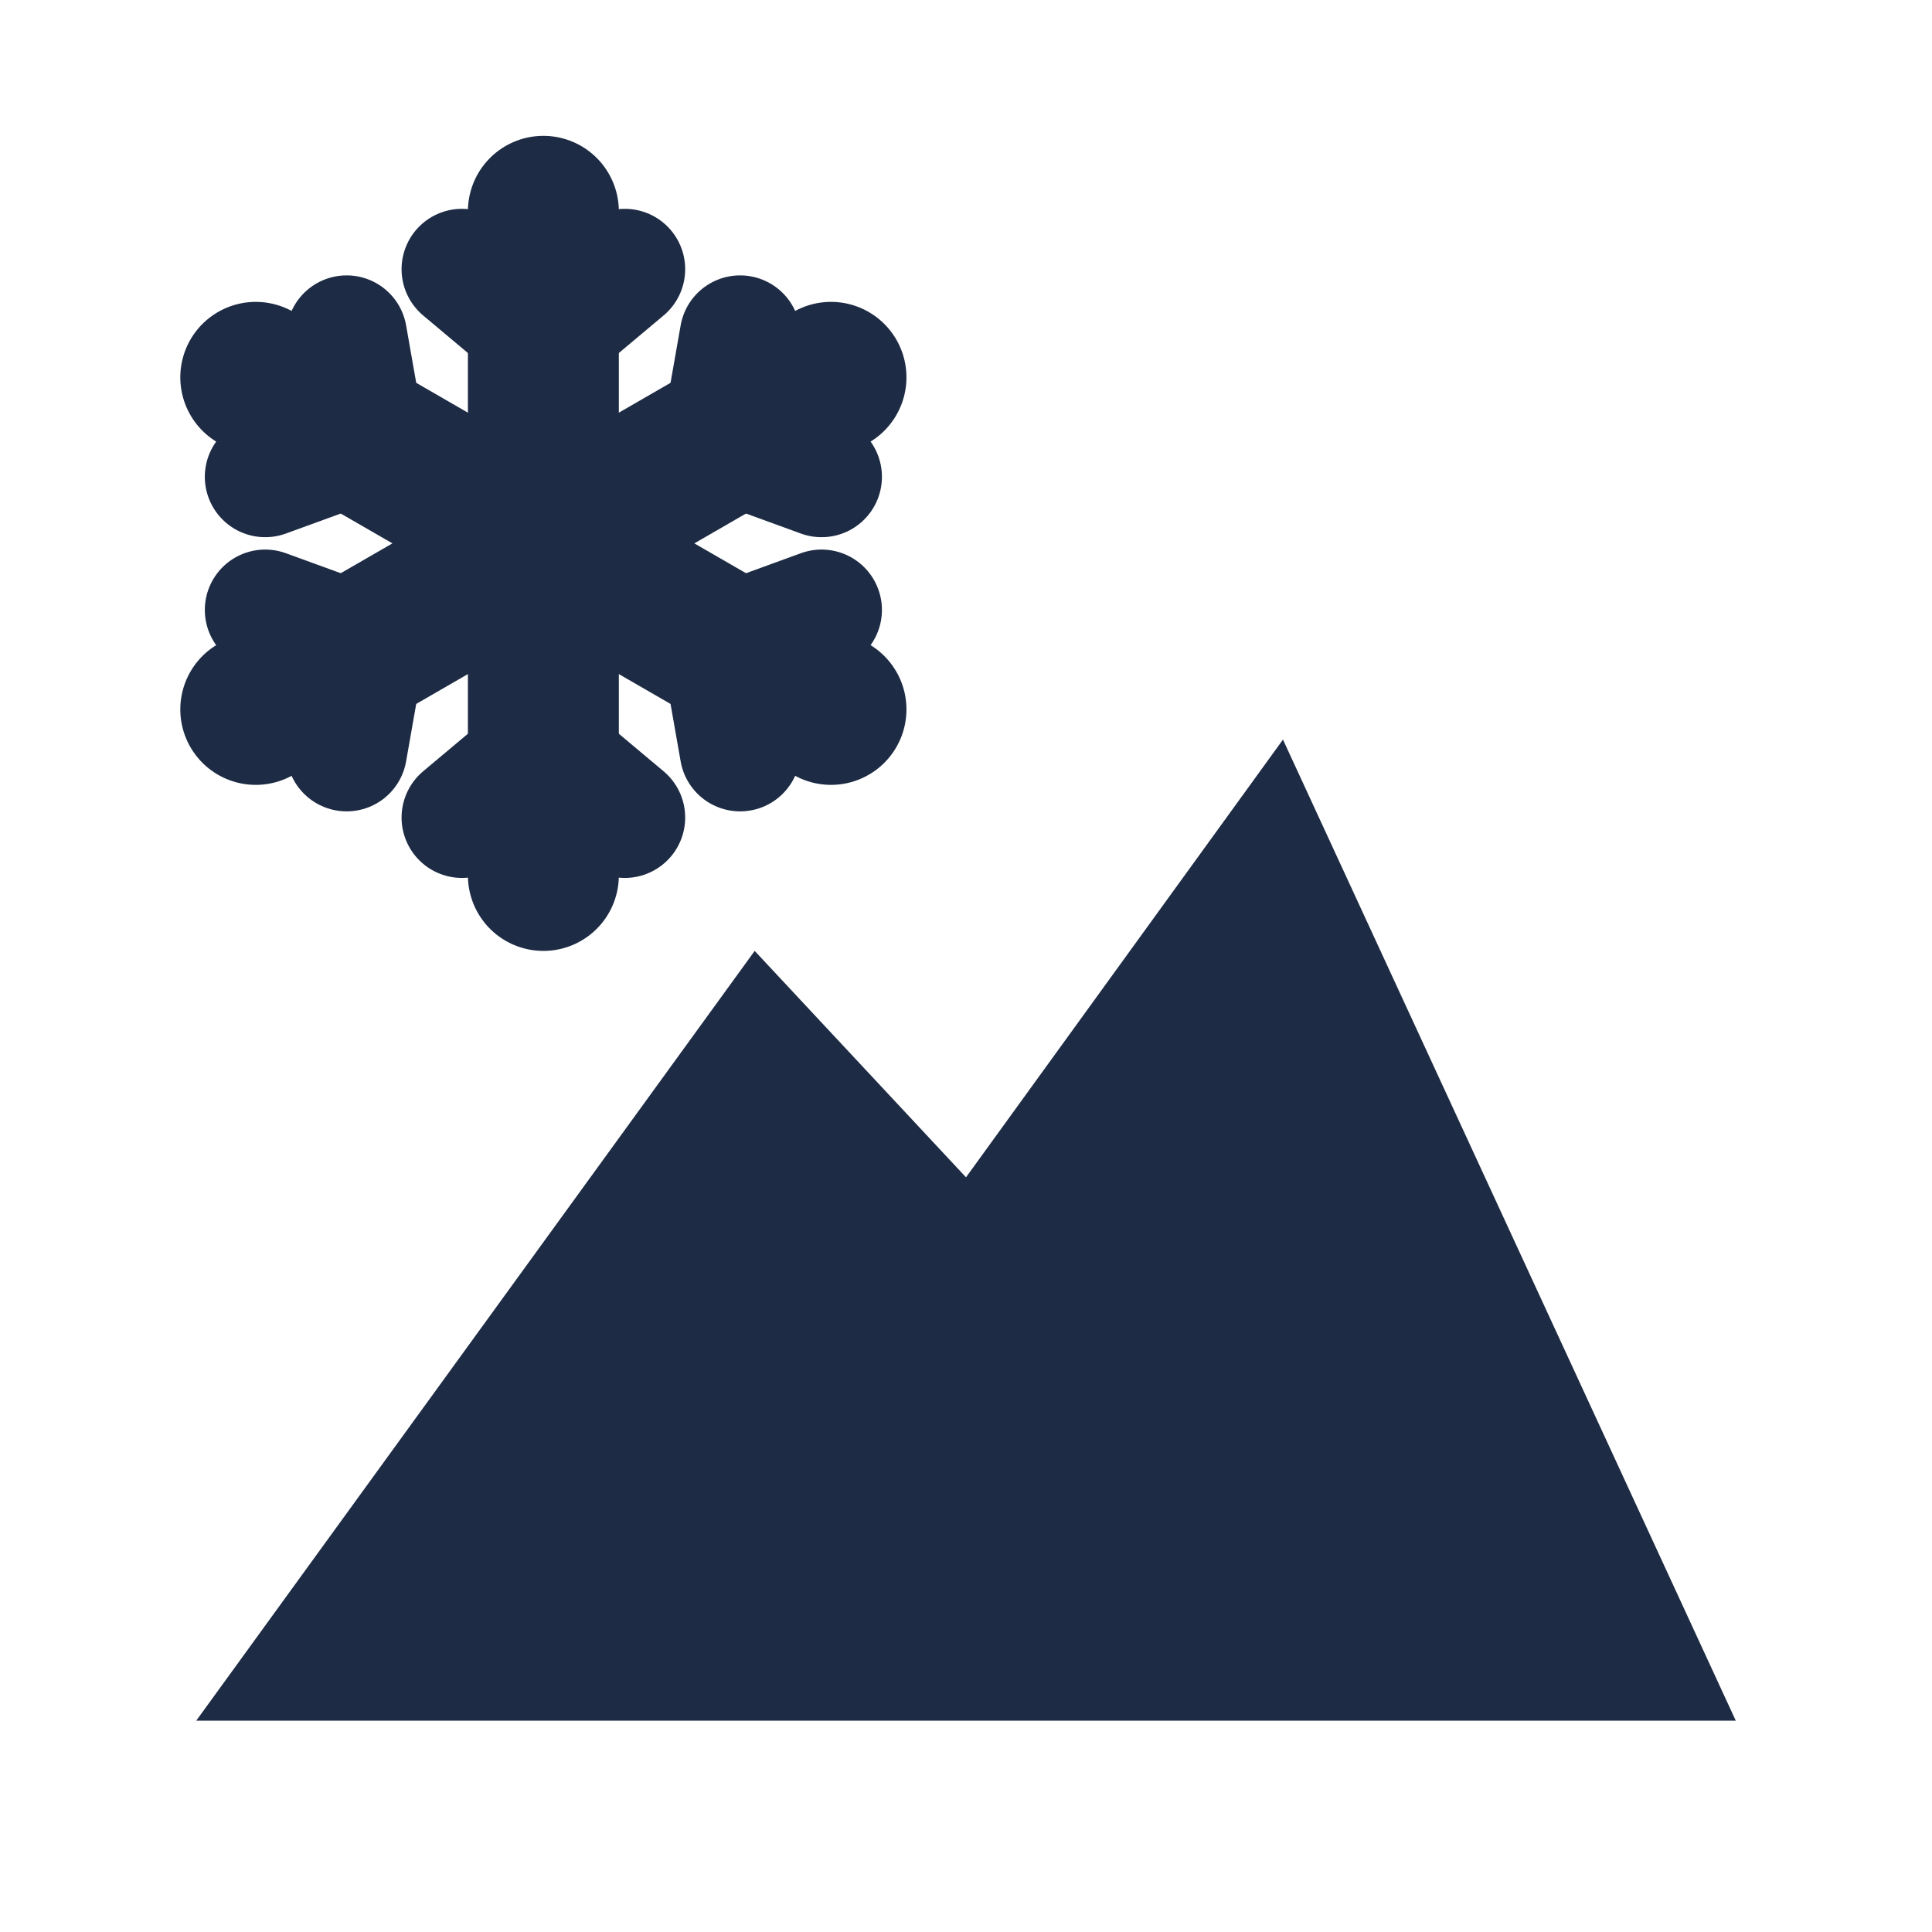
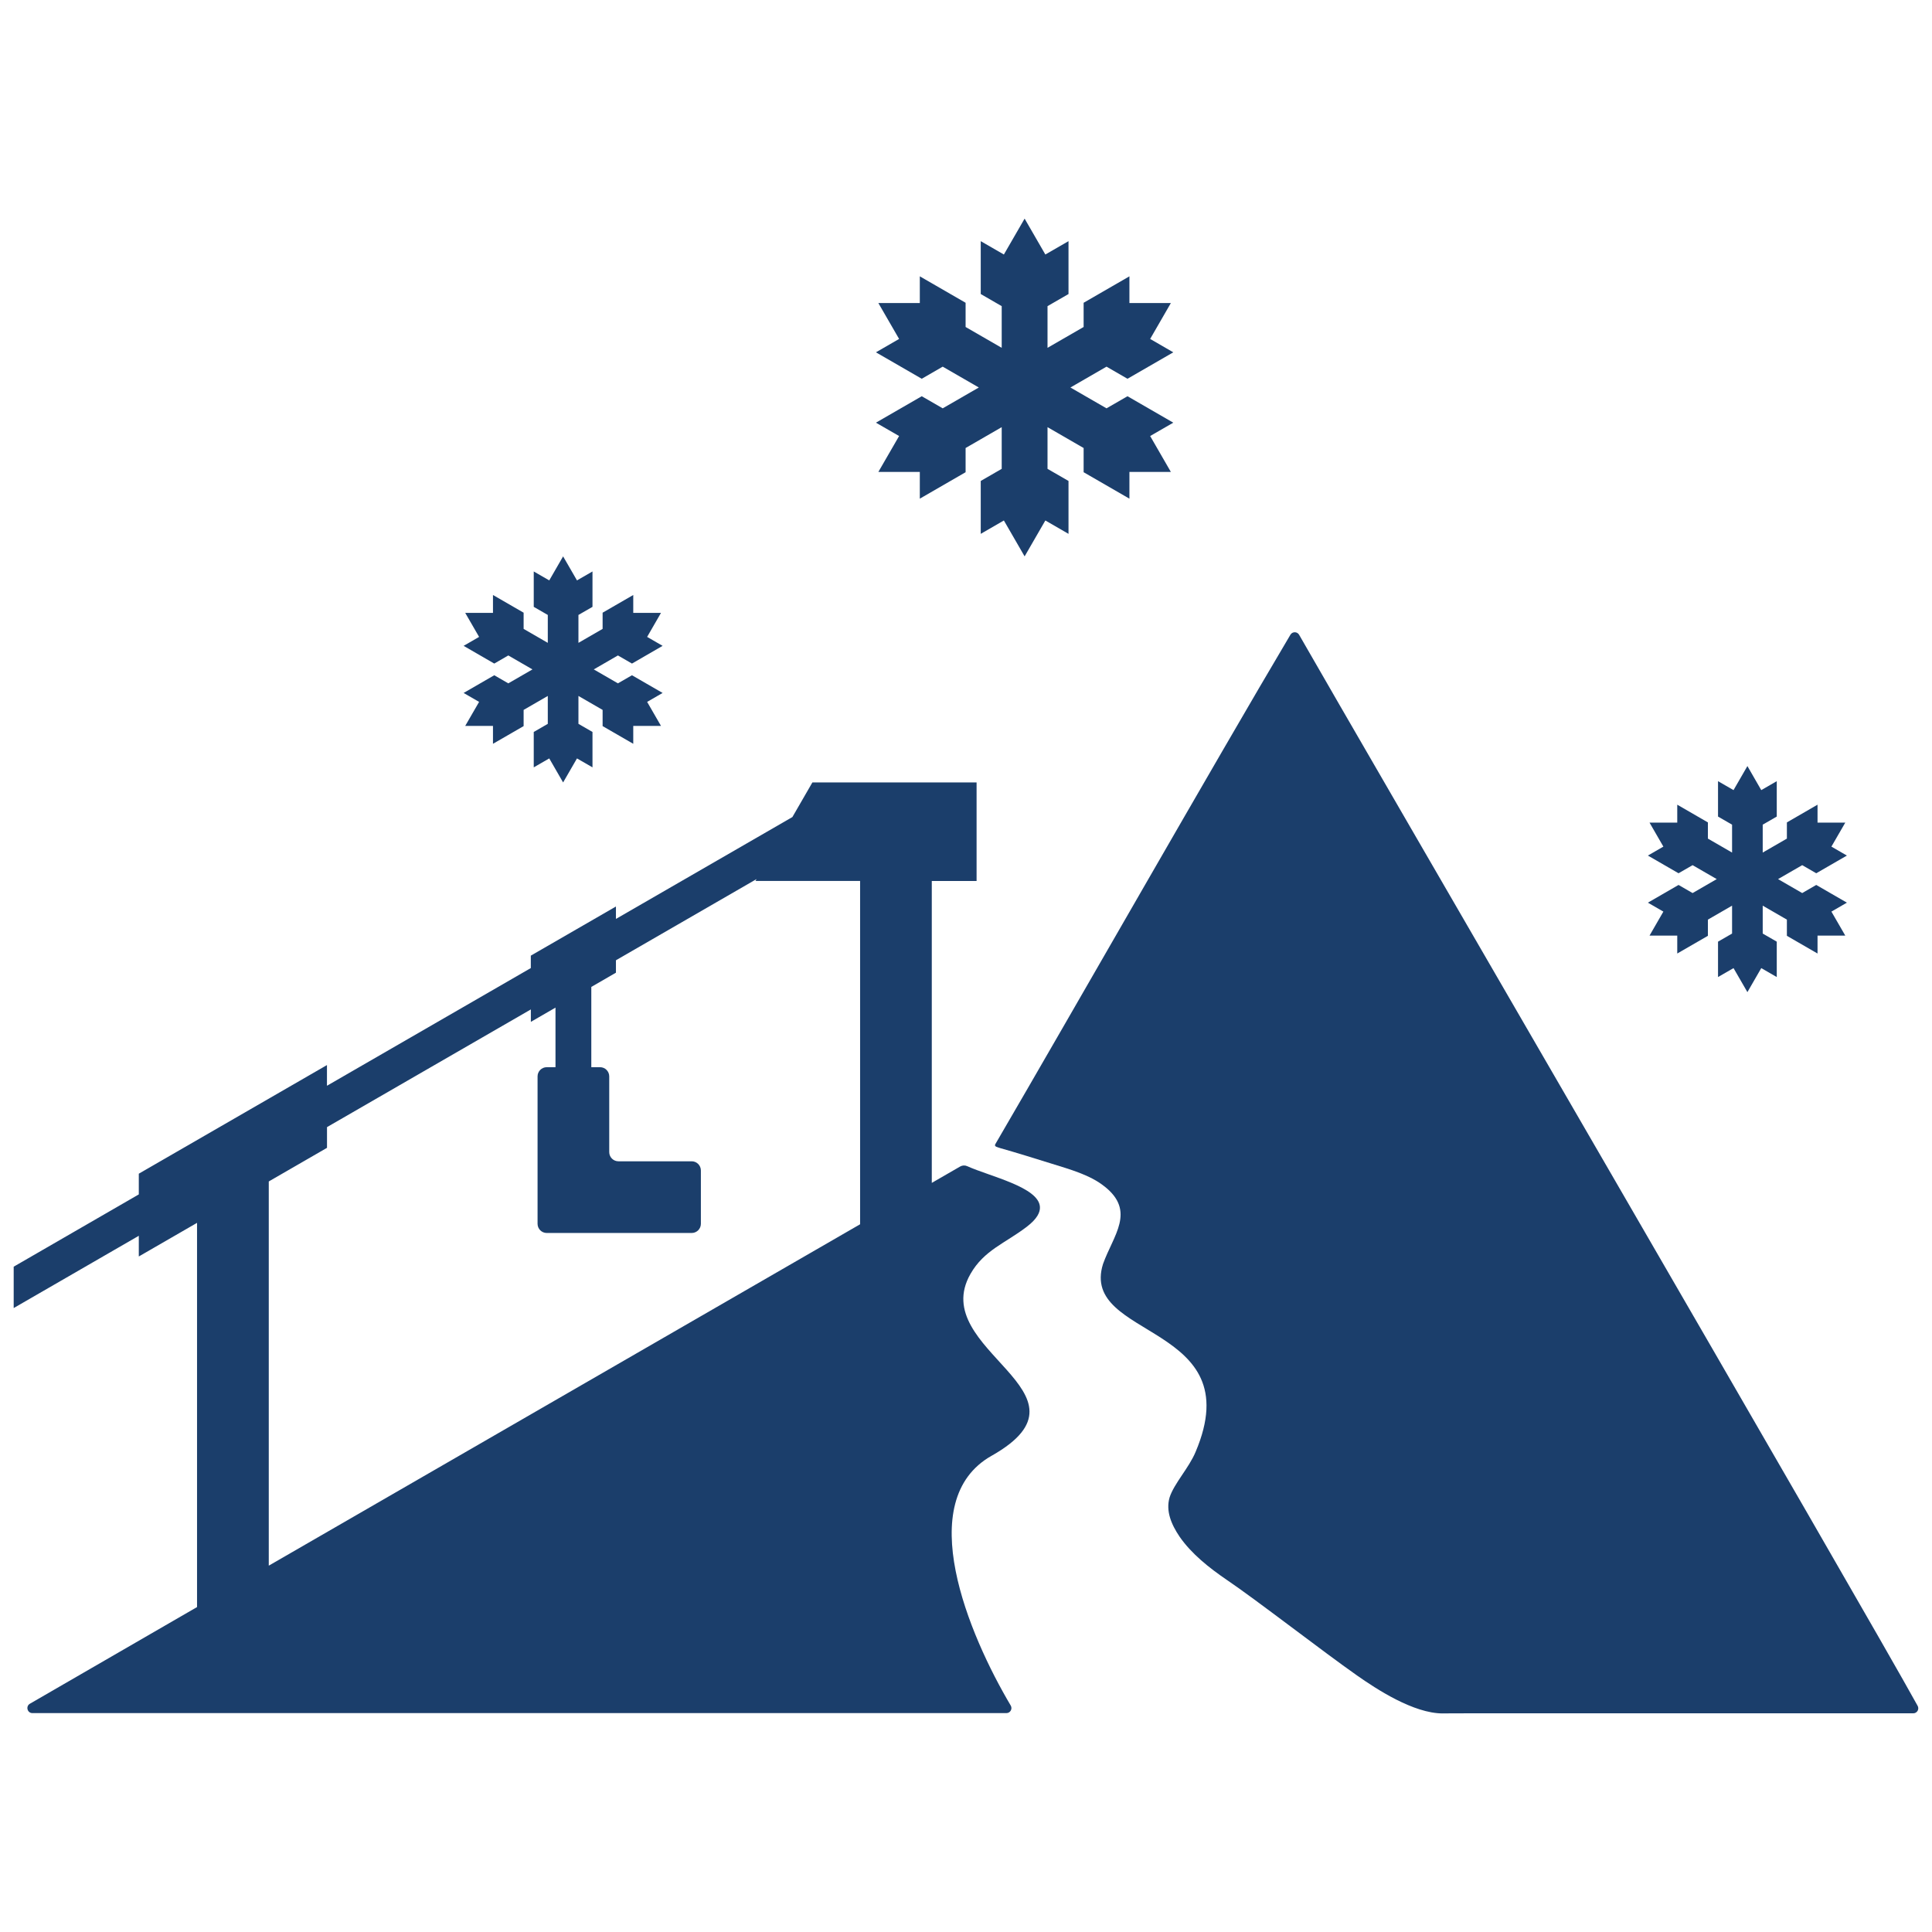
- <svg xmlns="http://www.w3.org/2000/svg" width="256" height="256" viewBox="0 0 256 256">
-   <path d="M26 228 L100 126 L128 156 L170 98 L230 228 Z" fill="#1d2b44" />
-   <path d="M72 72 L72 28" fill="none" stroke="#1d2b44" stroke-width="20" stroke-linecap="round" stroke-linejoin="round" />
-   <path d="M72 44.72 L82.79 35.67" fill="none" stroke="#1d2b44" stroke-width="16" stroke-linecap="round" stroke-linejoin="round" />
-   <path d="M72 44.72 L61.21 35.67" fill="none" stroke="#1d2b44" stroke-width="16" stroke-linecap="round" stroke-linejoin="round" />
-   <path d="M72 72 L33.89 50" fill="none" stroke="#1d2b44" stroke-width="20" stroke-linecap="round" stroke-linejoin="round" />
-   <path d="M48.37 58.36 L45.93 44.49" fill="none" stroke="#1d2b44" stroke-width="16" stroke-linecap="round" stroke-linejoin="round" />
-   <path d="M48.37 58.36 L35.14 63.18" fill="none" stroke="#1d2b44" stroke-width="16" stroke-linecap="round" stroke-linejoin="round" />
-   <path d="M72 72 L33.89 94" fill="none" stroke="#1d2b44" stroke-width="20" stroke-linecap="round" stroke-linejoin="round" />
-   <path d="M48.37 85.64 L35.14 80.82" fill="none" stroke="#1d2b44" stroke-width="16" stroke-linecap="round" stroke-linejoin="round" />
-   <path d="M48.37 85.64 L45.93 99.51" fill="none" stroke="#1d2b44" stroke-width="16" stroke-linecap="round" stroke-linejoin="round" />
-   <path d="M72 72 L72 116" fill="none" stroke="#1d2b44" stroke-width="20" stroke-linecap="round" stroke-linejoin="round" />
-   <path d="M72 99.28 L61.21 108.33" fill="none" stroke="#1d2b44" stroke-width="16" stroke-linecap="round" stroke-linejoin="round" />
-   <path d="M72 99.28 L82.79 108.33" fill="none" stroke="#1d2b44" stroke-width="16" stroke-linecap="round" stroke-linejoin="round" />
-   <path d="M72 72 L110.11 94" fill="none" stroke="#1d2b44" stroke-width="20" stroke-linecap="round" stroke-linejoin="round" />
-   <path d="M95.63 85.64 L98.07 99.51" fill="none" stroke="#1d2b44" stroke-width="16" stroke-linecap="round" stroke-linejoin="round" />
-   <path d="M95.63 85.64 L108.86 80.82" fill="none" stroke="#1d2b44" stroke-width="16" stroke-linecap="round" stroke-linejoin="round" />
-   <path d="M72 72 L110.11 50" fill="none" stroke="#1d2b44" stroke-width="20" stroke-linecap="round" stroke-linejoin="round" />
-   <path d="M95.63 58.36 L108.86 63.18" fill="none" stroke="#1d2b44" stroke-width="16" stroke-linecap="round" stroke-linejoin="round" />
-   <path d="M95.63 58.36 L98.07 44.49" fill="none" stroke="#1d2b44" stroke-width="16" stroke-linecap="round" stroke-linejoin="round" />
+ <svg xmlns="http://www.w3.org/2000/svg" viewBox="54 54 916 916">
+   <g>
+     <g>
+       <polygon fill="#1b3e6b" points="353.63 374.15 346.97 377.99 335.52 371.38 346.97 364.76 353.63 368.61 368.16 360.21 360.82 355.97 367.39 344.58 354.24 344.58 354.24 336.1 339.71 344.49 339.71 352.17 328.25 358.79 328.25 345.56 334.91 341.72 334.91 324.94 327.56 329.18 320.98 317.79 314.41 329.18 307.06 324.94 307.06 341.72 313.72 345.56 313.72 358.79 302.26 352.17 302.26 344.49 287.73 336.1 287.73 344.58 274.57 344.58 281.15 355.97 273.81 360.21 288.34 368.61 295 364.76 306.45 371.38 295 377.99 288.34 374.15 273.81 382.54 281.15 386.78 274.57 398.17 287.73 398.17 287.73 406.65 302.26 398.26 302.26 390.58 313.72 383.96 313.72 397.19 307.06 401.04 307.06 417.82 314.41 413.58 320.98 424.97 327.56 413.58 334.91 417.82 334.91 401.04 328.25 397.19 328.25 383.96 339.71 390.58 339.71 398.26 354.24 406.65 354.24 398.17 367.39 398.17 360.82 386.78 368.16 382.54 353.63 374.15" />
+       <path fill="#1b3e6b" d="M524.16,744.2c53.19-30.1-30.86-49.81-10.03-86.22,6.45-11.28,16.42-14.5,26.67-22.33,4.99-3.82,6.41-6.92,6.25-9.46-.58-9.38-23.69-14.41-34.46-19.28-1.08-.49-2.32-.44-3.35.15l-13.46,7.77v-143.13h21.24v-46.73h-77.85l-9.48,16.41-83.66,48.3v-5.89l-40.36,23.3v5.89l-96.65,55.8v-9.81l-89.21,51.5v9.82l-59.32,34.27v19.62l59.32-34.27v9.81l27.61-15.94v182.16l-79.24,45.83c-2.11,1.22-1.24,4.45,1.19,4.45h461.79c1.85,0,2.98-2.01,2.04-3.6-19.9-33.56-46.69-97.12-9.06-118.42ZM461.81,634.44l-280.38,161.87v-182.16l27.61-15.94v-9.82l96.65-55.8v5.89l11.68-6.75v28.25h-4.15c-2.4,0-4.35,1.95-4.35,4.35v69.9c0,2.4,1.95,4.35,4.35,4.35h68.73c2.4,0,4.35-1.95,4.35-4.35v-25.29c0-2.4-1.95-4.35-4.35-4.35h-34.75c-2.4,0-4.35-1.95-4.35-4.35v-35.91c0-2.4-1.95-4.35-4.35-4.35h-4.15v-38.06l11.68-6.75v-5.89l66.68-38.5-.52.89h49.6v162.75Z" />
+       <path fill="#1b3e6b" d="M577.58,616.44c15.08,11.82,4.23,23.24-.62,36.85-11.23,35.93,69.88,27.76,43.91,89.05-3.14,7.6-10.25,15.06-12.34,21.61-1.88,6.38.76,12.77,4.81,18.73,5.6,8.03,13.91,14.65,22.23,20.32,13.95,9.41,45.51,33.94,61.83,45.38,9.11,6.39,26.72,17.99,40.64,17.99,5.05,0,3.76-.09,10.43-.05,46.74,0,164.75,0,203.91,0,3.64,0,6.58,0,8.73,0,1.81,0,2.96-1.94,2.09-3.53-24.1-43.85-268.04-463.62-293.26-507.82-.91-1.59-3.18-1.61-4.12-.04-35.99,60.67-103.59,179.26-139.95,241.59-.63,1.18,1.16,1.38,2.51,1.87,6.97,1.95,16.64,4.96,24.39,7.38,8.35,2.6,18.1,5.32,24.68,10.59l.12.1Z" />
+       <polygon fill="#1b3e6b" points="588.57 241.86 578.62 247.6 561.51 237.72 578.62 227.84 588.57 233.58 610.28 221.04 599.31 214.7 609.13 197.68 589.48 197.68 589.48 185.01 567.77 197.55 567.77 209.03 550.65 218.91 550.65 199.15 560.6 193.41 560.6 168.34 549.62 174.67 539.79 157.65 529.96 174.67 518.99 168.34 518.99 193.41 528.93 199.15 528.93 218.91 511.81 209.03 511.81 197.55 490.1 185.01 490.1 197.68 470.45 197.68 480.28 214.7 469.3 221.04 491.02 233.58 500.96 227.84 518.08 237.72 500.96 247.6 491.02 241.86 469.3 254.4 480.28 260.73 470.45 277.75 490.1 277.75 490.1 290.43 511.81 277.89 511.81 266.41 528.93 256.52 528.93 276.29 518.99 282.03 518.99 307.11 529.96 300.77 539.79 317.79 549.62 300.77 560.6 307.11 560.6 282.03 550.65 276.29 550.65 256.52 567.77 266.41 567.77 277.89 589.48 290.43 589.48 277.75 609.13 277.75 599.31 260.73 610.28 254.4 588.57 241.86" />
+     </g>
+     <polygon fill="#1b3e6b" points="915.12 473.57 908.46 477.42 897.01 470.8 908.46 464.19 915.12 468.03 929.65 459.64 922.31 455.4 928.89 444.01 915.73 444.01 915.73 435.52 901.2 443.92 901.2 451.6 889.74 458.22 889.74 444.99 896.4 441.15 896.4 424.37 889.05 428.61 882.48 417.21 875.9 428.61 868.55 424.37 868.55 441.15 875.21 444.99 875.21 458.22 863.75 451.6 863.75 443.92 849.22 435.52 849.22 444.01 836.07 444.01 842.64 455.4 835.3 459.64 849.83 468.03 856.49 464.19 867.94 470.8 856.49 477.42 849.83 473.57 835.3 481.97 842.64 486.21 836.07 497.6 849.22 497.6 849.22 506.08 863.75 497.69 863.75 490.01 875.21 483.39 875.21 496.62 868.55 500.46 868.55 517.24 875.9 513 882.48 524.39 889.05 513 896.4 517.24 896.4 500.46 889.74 496.62 889.74 483.39 901.2 490.01 901.2 497.69 915.73 506.08 915.73 497.6 928.89 497.6 922.31 486.21 929.65 481.97 915.12 473.57" />
+   </g>
</svg>
